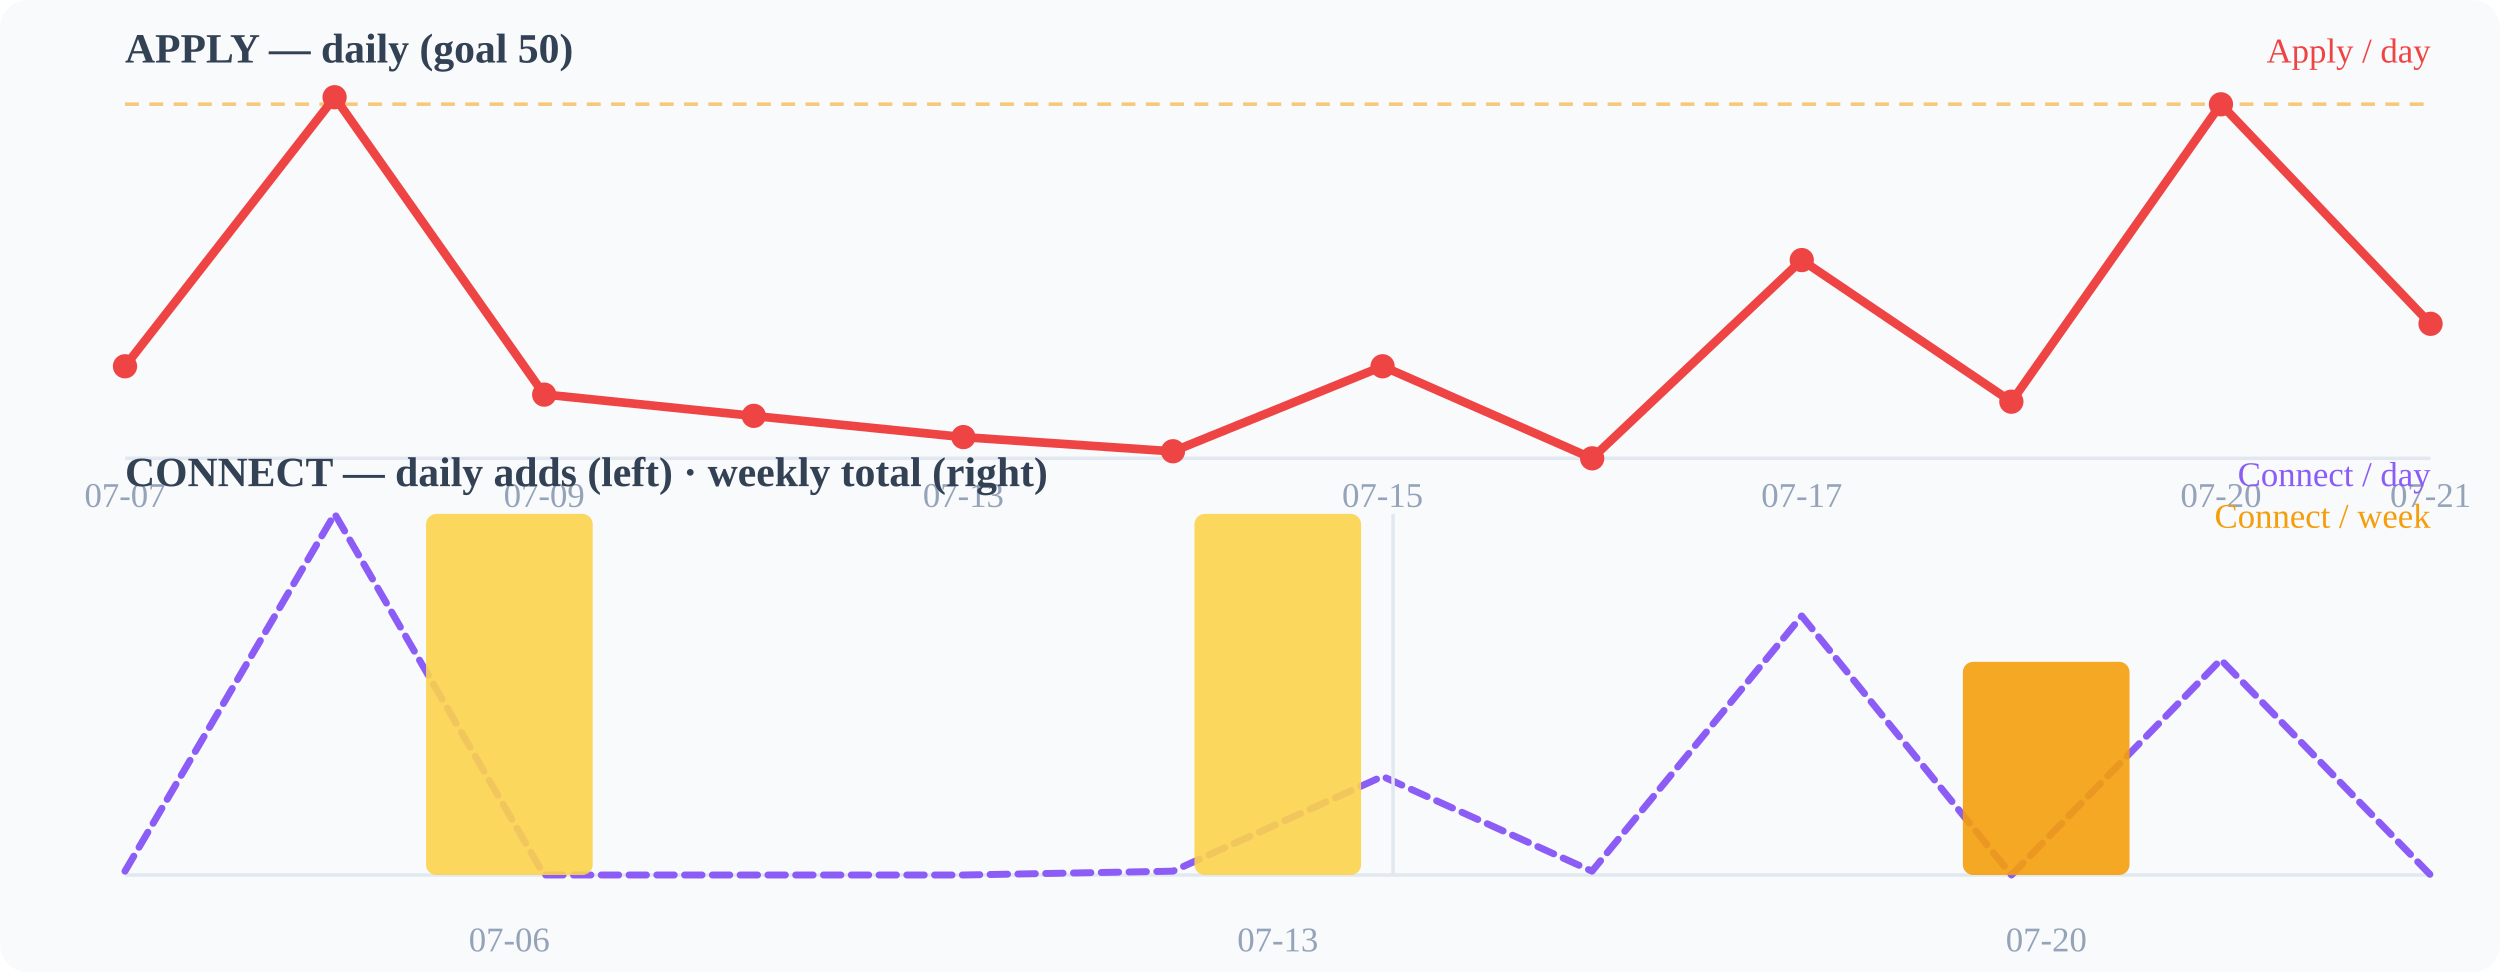
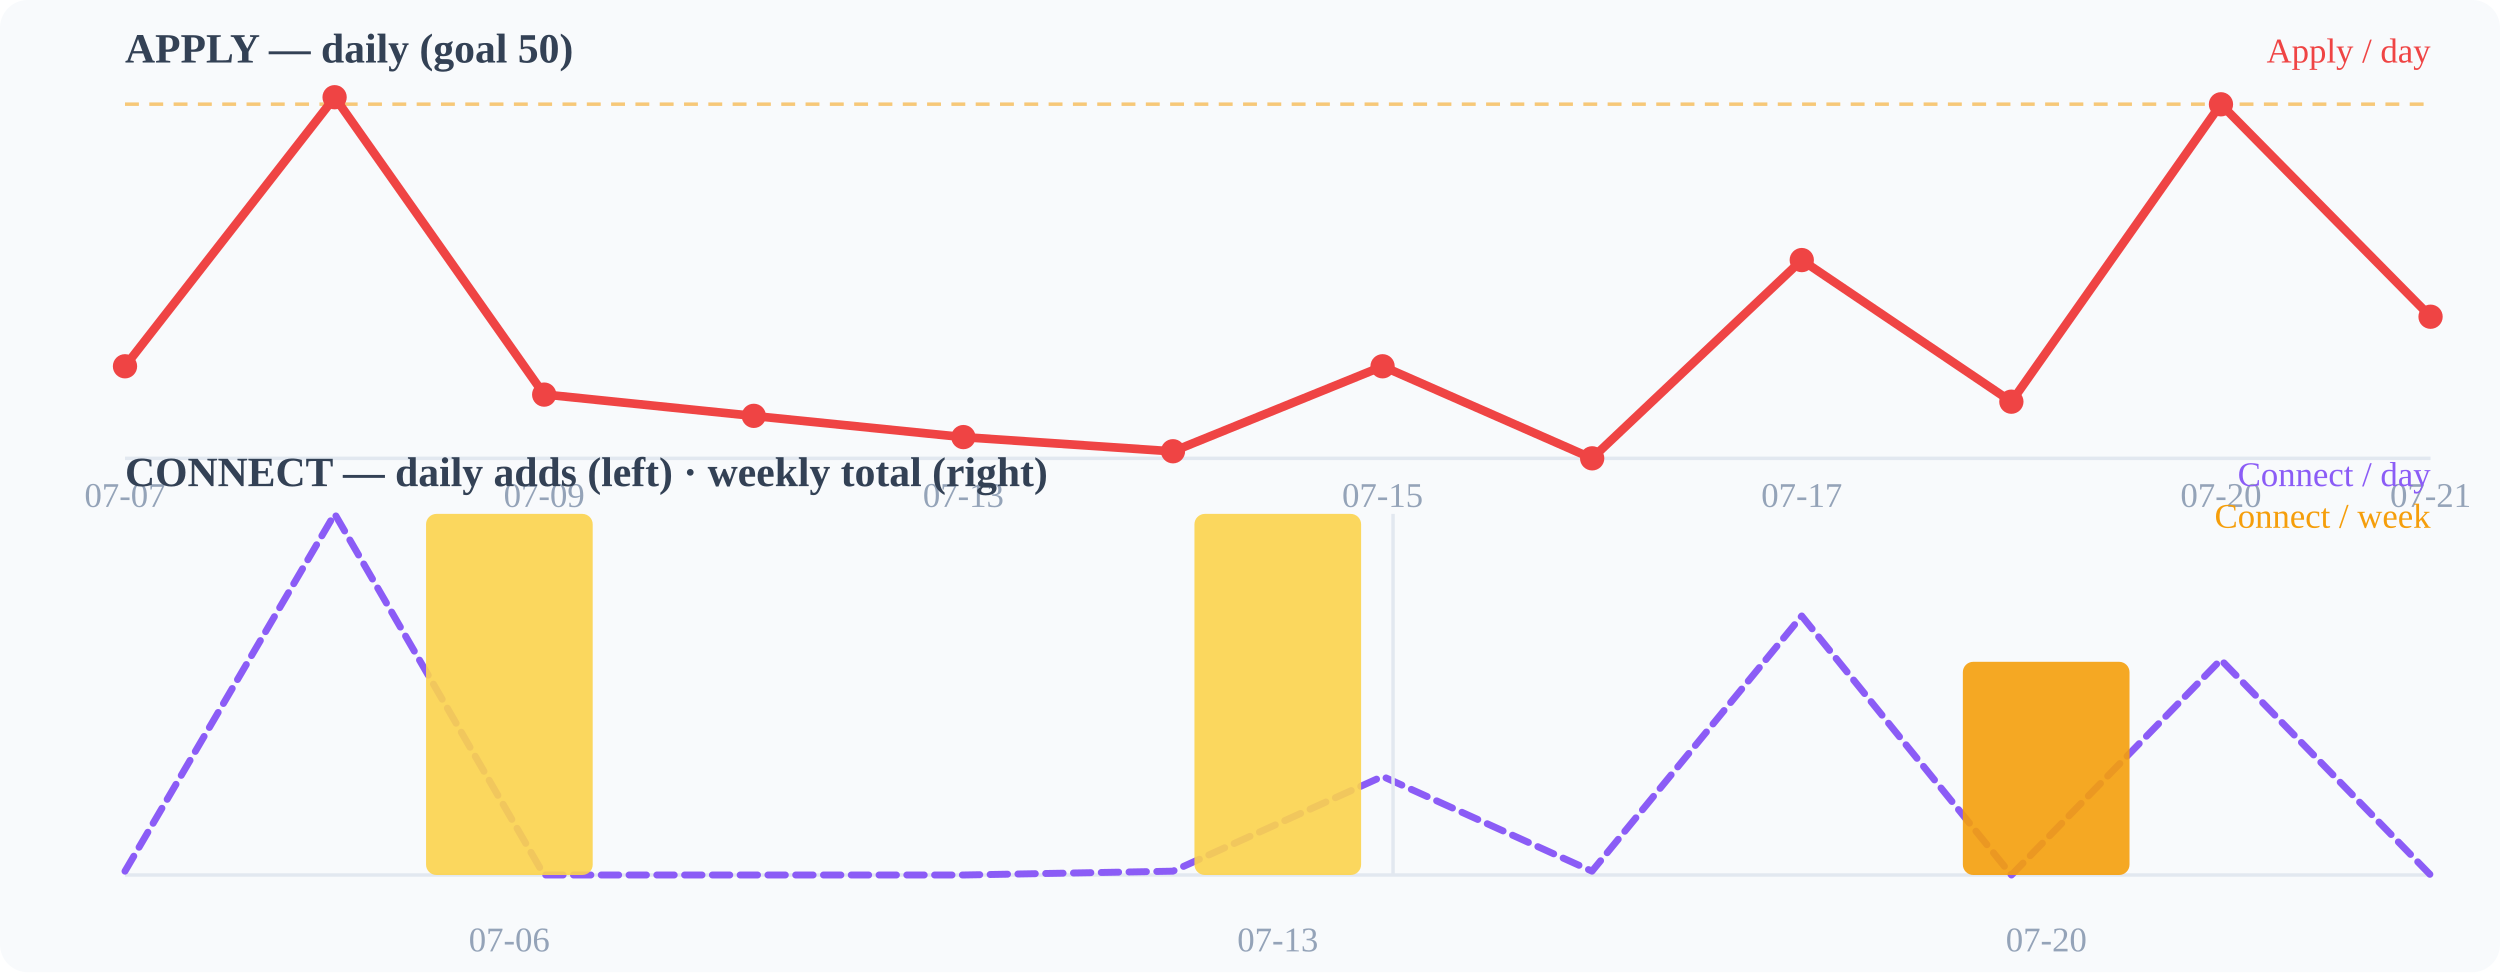
<svg xmlns="http://www.w3.org/2000/svg" width="720" height="280" viewBox="0 0 720 280">
  <rect width="720" height="280" fill="#f8fafc" rx="8" />
  <text x="36" y="18" font-size="12" font-weight="600" fill="#334155">APPLY — daily (goal 50)</text>
  <line x1="36" y1="132" x2="700" y2="132" stroke="#e2e8f0" stroke-width="1" />
  <line x1="36" y1="30.0" x2="700" y2="30.0" stroke="#f59e0b" stroke-width="1" stroke-dasharray="4 3" opacity="0.55" />
-   <polyline points="36.0,105.5 96.4,28.0 156.7,113.6 217.1,119.8 277.5,125.9 337.8,130.0 398.2,105.5 458.5,132.0 518.9,74.9 579.3,115.7 639.6,30.0 700.0,93.3" fill="none" stroke="#ef4444" stroke-width="2.5" stroke-linecap="round" stroke-linejoin="round" />
+   <polyline points="36.0,105.5 96.4,28.0 156.7,113.6 217.1,119.8 277.5,125.9 337.8,130.0 398.2,105.5 458.5,132.0 518.9,74.9 579.3,115.7 639.6,30.0 700.0,91.2" fill="none" stroke="#ef4444" stroke-width="2.5" stroke-linecap="round" stroke-linejoin="round" />
  <circle cx="36" cy="105.49" r="3.5" fill="#ef4444" />
  <circle cx="96.364" cy="28" r="3.5" fill="#ef4444" />
  <circle cx="156.727" cy="113.647" r="3.5" fill="#ef4444" />
  <circle cx="217.091" cy="119.765" r="3.5" fill="#ef4444" />
  <circle cx="277.455" cy="125.882" r="3.5" fill="#ef4444" />
  <circle cx="337.818" cy="129.961" r="3.5" fill="#ef4444" />
  <circle cx="398.182" cy="105.49" r="3.5" fill="#ef4444" />
  <circle cx="458.545" cy="132" r="3.5" fill="#ef4444" />
  <circle cx="518.909" cy="74.902" r="3.5" fill="#ef4444" />
  <circle cx="579.273" cy="115.686" r="3.5" fill="#ef4444" />
  <circle cx="639.636" cy="30.039" r="3.5" fill="#ef4444" />
-   <circle cx="700" cy="93.255" r="3.5" fill="#ef4444" />
+   <circle cx="700" cy="91.216" r="3.5" fill="#ef4444" />
  <text x="36" y="146" font-size="10" fill="#94a3b8" text-anchor="middle">07-07</text>
  <text x="156.727" y="146" font-size="10" fill="#94a3b8" text-anchor="middle">07-09</text>
  <text x="277.455" y="146" font-size="10" fill="#94a3b8" text-anchor="middle">07-13</text>
  <text x="398.182" y="146" font-size="10" fill="#94a3b8" text-anchor="middle">07-15</text>
  <text x="518.909" y="146" font-size="10" fill="#94a3b8" text-anchor="middle">07-17</text>
  <text x="639.636" y="146" font-size="10" fill="#94a3b8" text-anchor="middle">07-20</text>
  <text x="700" y="146" font-size="10" fill="#94a3b8" text-anchor="middle">07-21</text>
  <text x="36" y="140" font-size="12" font-weight="600" fill="#334155">CONNECT — daily adds (left) · weekly total (right)</text>
  <line x1="36" y1="252" x2="700" y2="252" stroke="#e2e8f0" stroke-width="1" />
  <polyline points="36.0,250.9 96.4,148.0 156.7,252.0 217.1,252.0 277.5,252.0 337.8,250.9 398.2,223.6 458.5,250.9 518.9,177.4 579.3,252.0 639.6,190.0 700.0,252.0" fill="none" stroke="#8b5cf6" stroke-width="2" stroke-linecap="round" stroke-linejoin="round" stroke-dasharray="5 3" />
  <rect x="122.7" y="148.0" width="48" height="104.0" rx="3" fill="#fcd34d" opacity="0.9" />
  <rect x="344.0" y="148.0" width="48" height="104.0" rx="3" fill="#fcd34d" opacity="0.9" />
  <rect x="565.3" y="190.6" width="48" height="61.4" rx="3" fill="#f59e0b" opacity="0.9" />
  <line x1="401.2" y1="148" x2="401.2" y2="252" stroke="#e2e8f0" stroke-width="1" />
  <text x="146.667" y="274" font-size="10" fill="#94a3b8" text-anchor="middle">07-06</text>
  <text x="368" y="274" font-size="10" fill="#94a3b8" text-anchor="middle">07-13</text>
  <text x="589.333" y="274" font-size="10" fill="#94a3b8" text-anchor="middle">07-20</text>
  <text x="700" y="18" font-size="10" fill="#ef4444" text-anchor="end">Apply / day</text>
  <text x="700" y="140" font-size="10" fill="#8b5cf6" text-anchor="end">Connect / day</text>
  <text x="700" y="152" font-size="10" fill="#f59e0b" text-anchor="end">Connect / week</text>
</svg>
